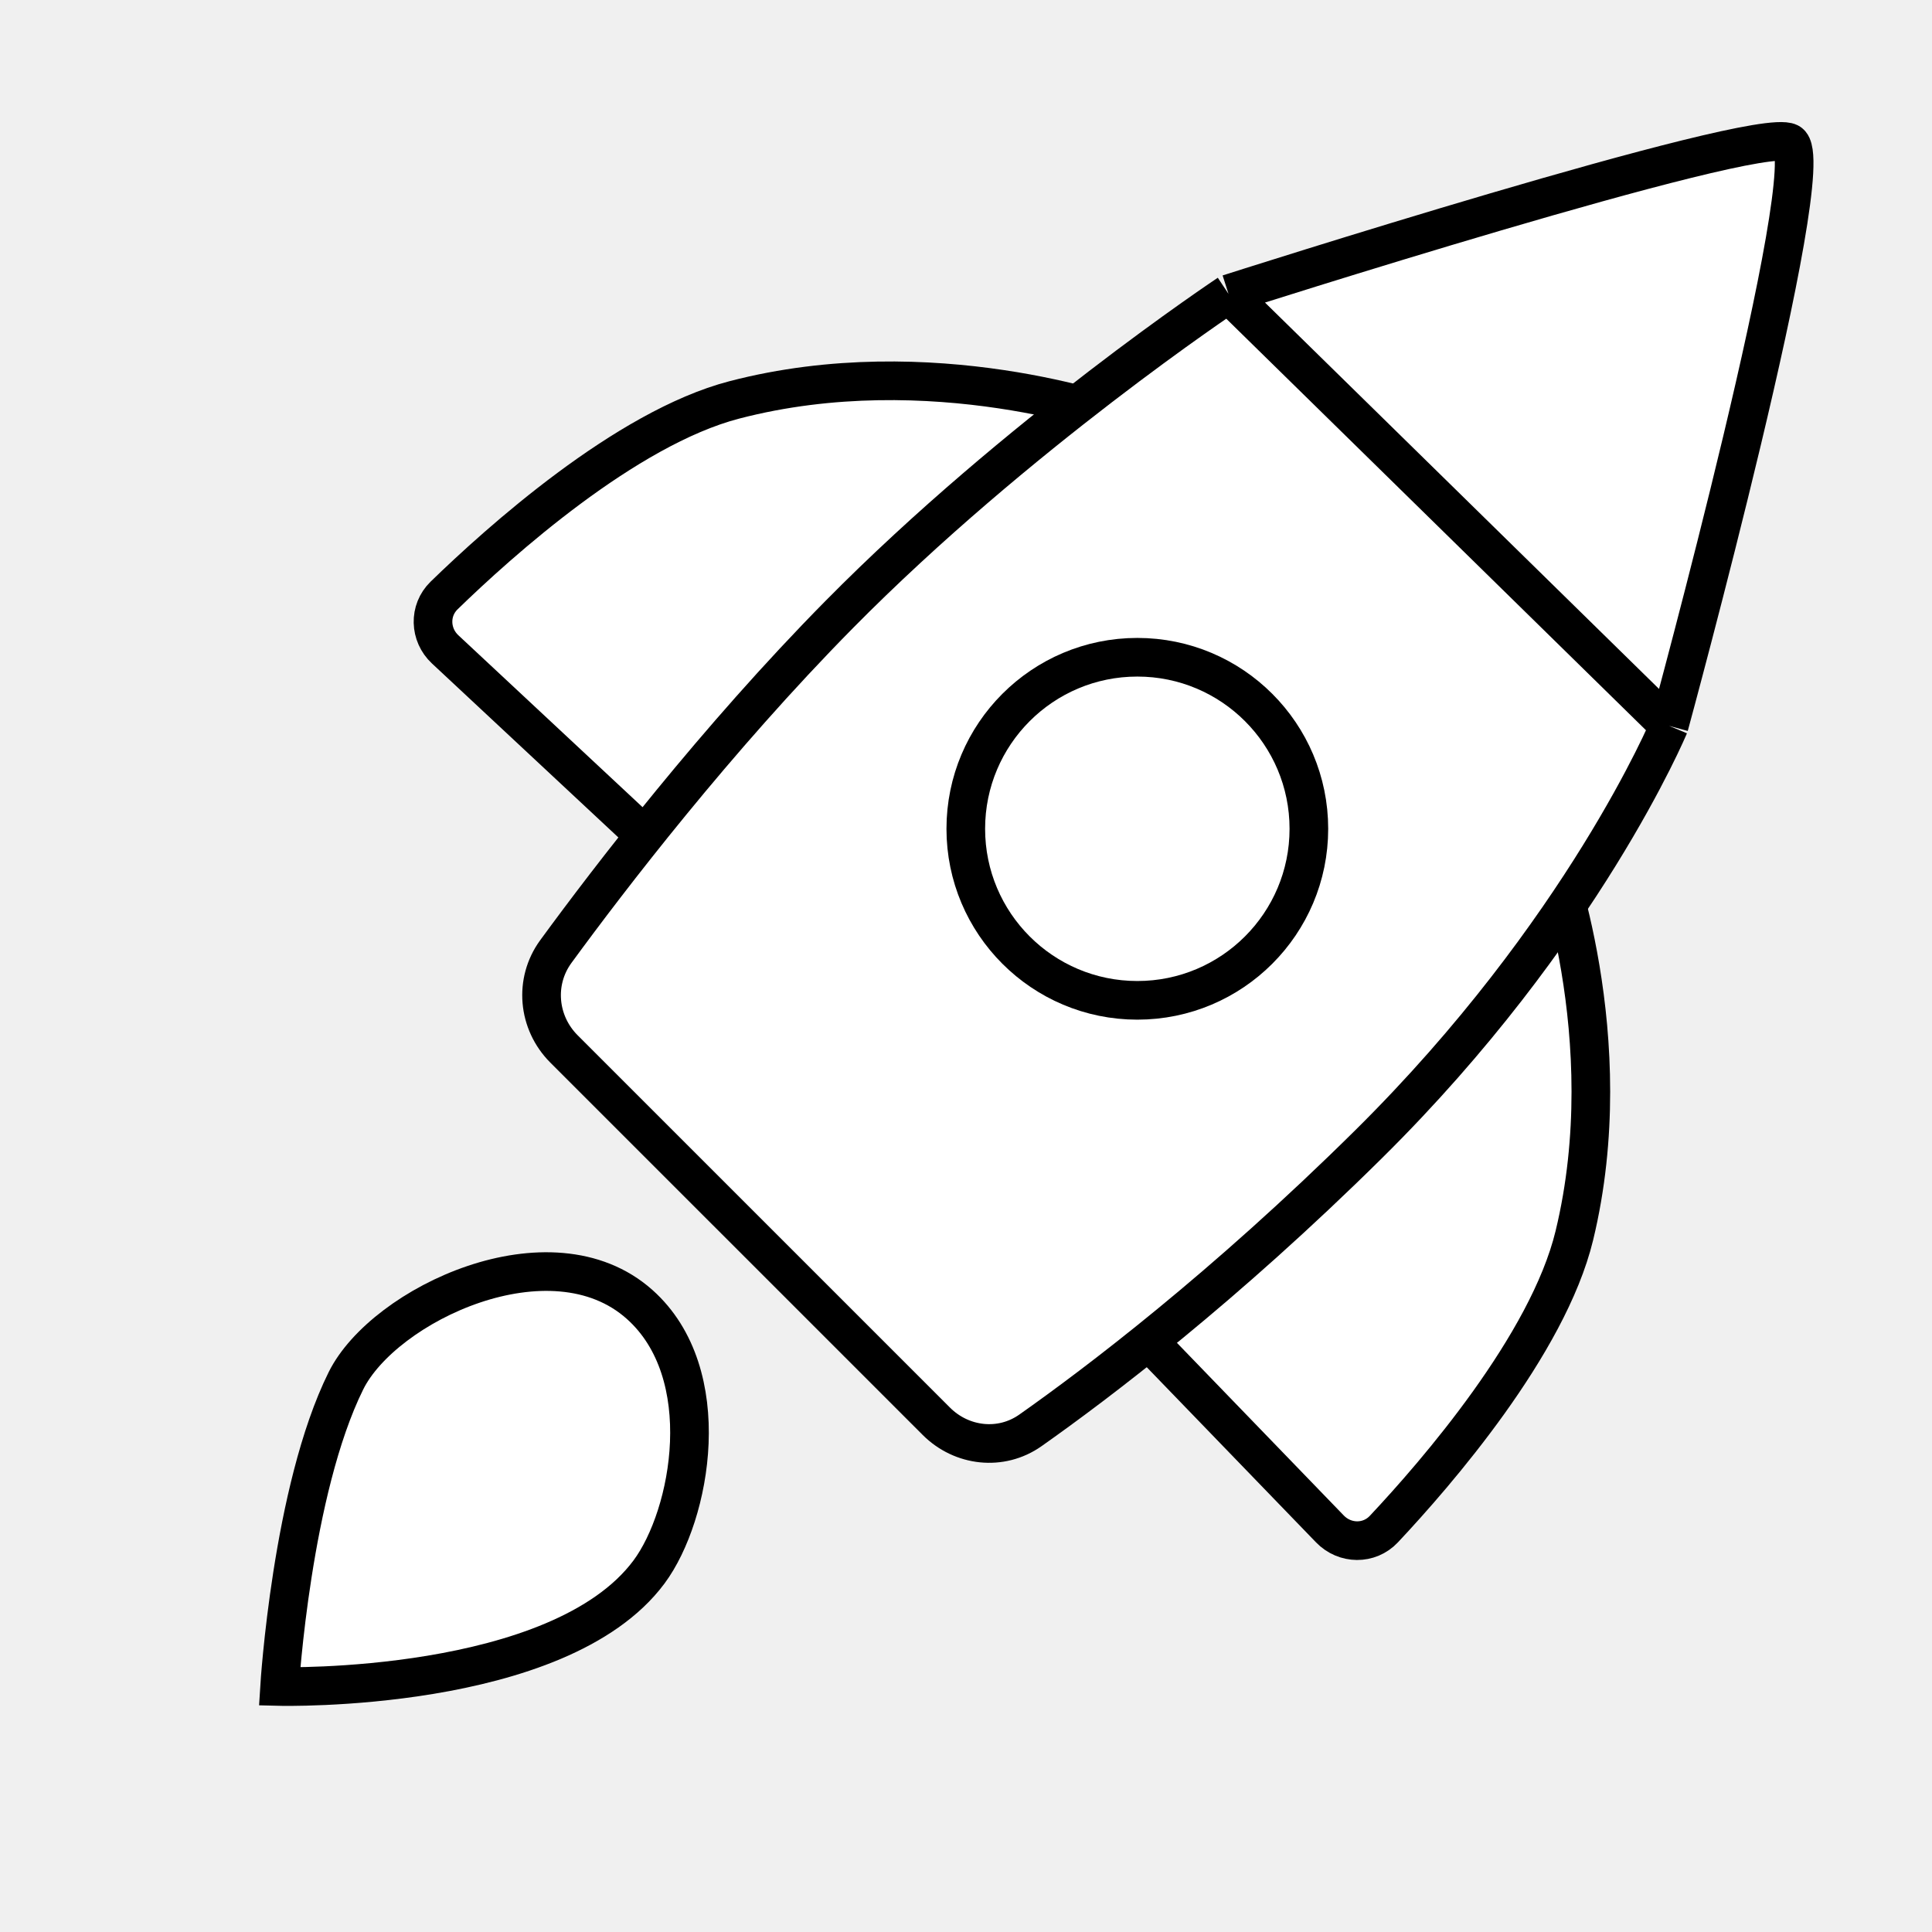
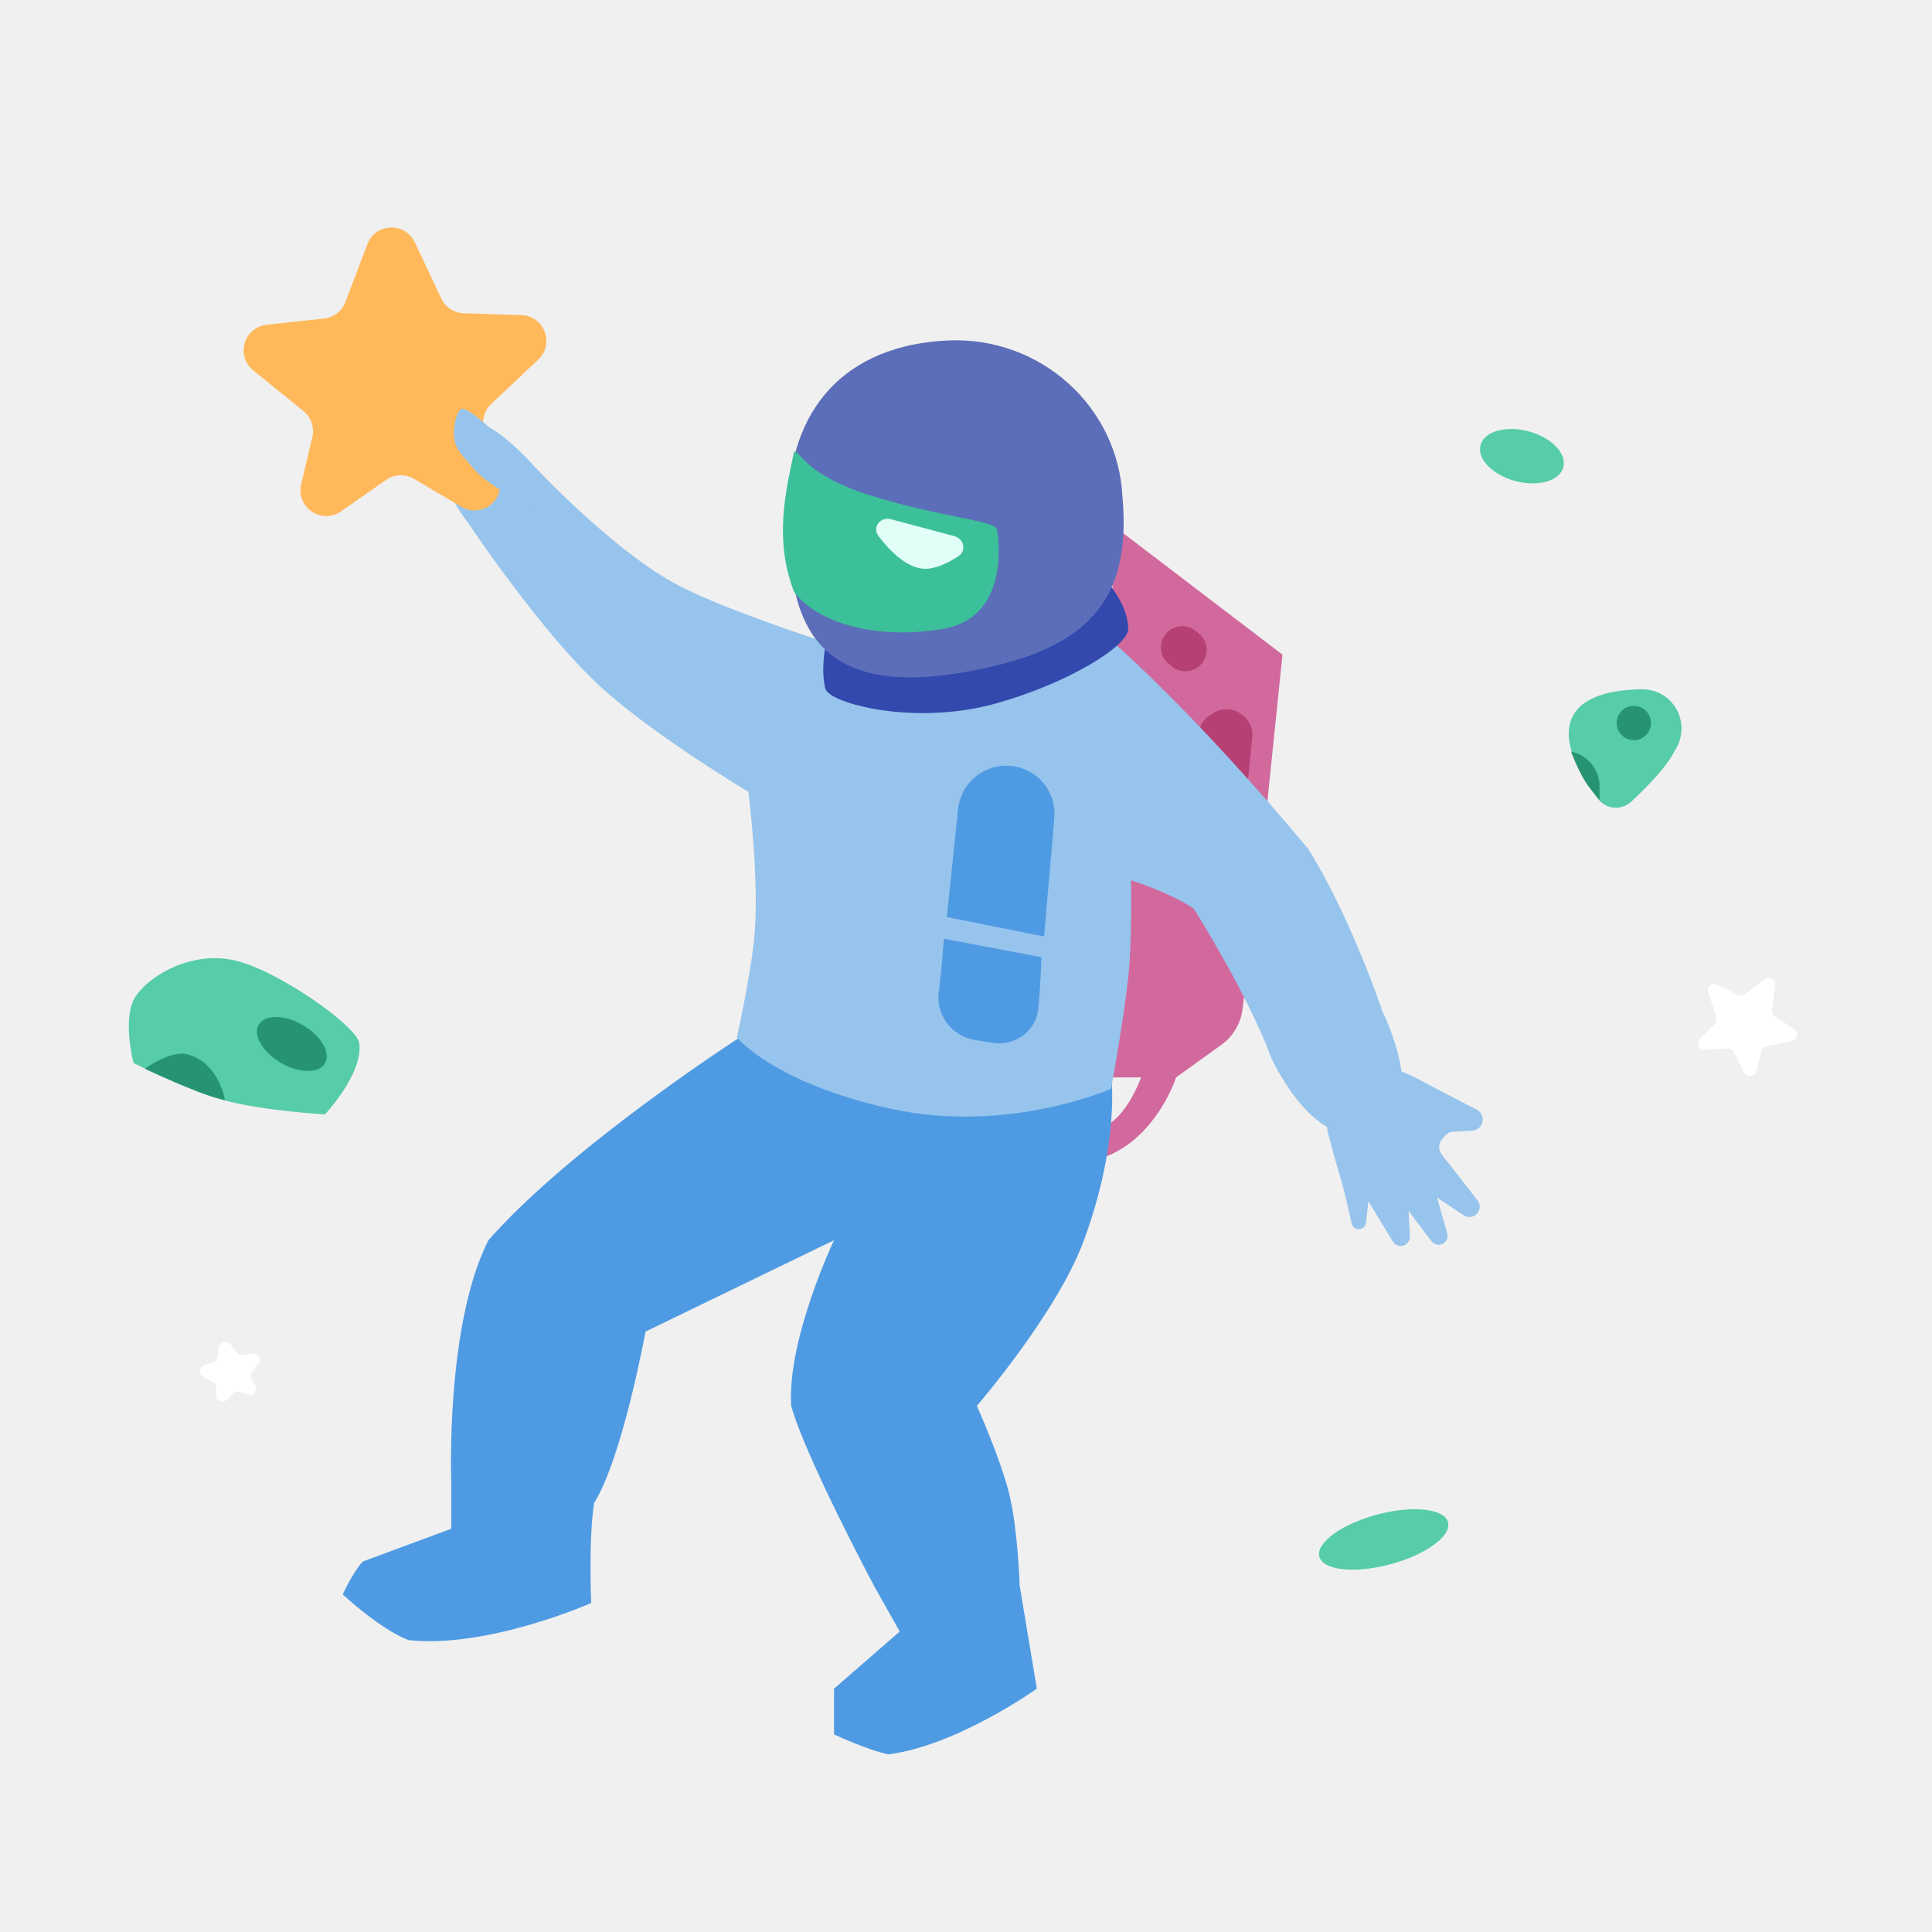
- <svg xmlns="http://www.w3.org/2000/svg" width="100" height="100" viewBox="0 0 100 100" fill="none" style="width: 150px; height: 150px;">
+ <svg xmlns="http://www.w3.org/2000/svg" width="150" height="150" viewBox="0 0 150 150" fill="none" style="width: 222px; height: 222px;">
  <style>
-      .line-rocket1 {animation:line-rocket1-flame 200ms infinite linear; transform-origin: 34px 70px;}
-      @keyframes line-rocket1-flame {
-          0%{transform:scale(1);}
-          50%{transform:scale(1.5);}
+      .astronaut1-man {animation:astronaut1-man 4s infinite;}
+      @keyframes astronaut1-man {
+          0%{transform: translate3d(0, -8px, 0);}
+          50%{transform: translate3d(0, 8px, 0);}
+          100%{transform: translate3d(0, -8px, 0);}
     }
+ 
+      .astronaut1-right-star {animation:astronaut1-right-star 4s 200ms infinite;}
+      .astronaut1-left-star {animation:astronaut1-right-star 4s 400ms infinite;}
+      .astronaut1-right-spec {animation:astronaut1-right-star 4s 600ms infinite;}
+      .astronaut1-left-spec {animation:astronaut1-right-star 4s 800ms infinite;}
+      .astronaut1-bottom-spec {animation:astronaut1-right-star 4s 300ms infinite;}
+      .astronaut1-right-rock {animation:astronaut1-right-star 4s 1s infinite;}
+      .astronaut1-left-rock {animation:astronaut1-right-star 4s 1200ms infinite;}
+      @keyframes astronaut1-right-star {
+          0%{transform: translate3d(0, 0, 0);}
+          50%{transform: translate3d(0, 10px, 0);}
+          100%{transform: translate3d(0, 0, 0);}
+      }
+ 
     @media (prefers-reduced-motion: reduce) {
-          .line-rocket1 {
+          .astronaut1-man, .astronaut1-right-star, .astronaut1-left-star, .astronaut1-right-spec, .astronaut1-left-spec, .astronaut1-bottom-spec, .astronaut1-right-rock, .astronaut1-left-rock {
             animation: none;
         }
     }
    </style>
-   <path class="stroke1 fill1" d="M23.042 33.612L34.894 44.674L57.98 21.588C57.98 21.588 48.213 18.037 38.002 20.701C32.377 22.168 25.811 28.076 22.985 30.824C22.192 31.596 22.233 32.857 23.042 33.612Z" fill="#fff" stroke="#000" stroke-width="2px" style="animation-duration: 0.2s;" />
-   <path class="stroke1 fill1" d="M68.838 79.139L57.572 67.482L80.251 43.997C80.251 43.997 83.972 53.7 81.487 63.956C80.118 69.606 74.326 76.274 71.627 79.147C70.869 79.954 69.608 79.935 68.838 79.139Z" fill="#fff" stroke="#000" stroke-width="2px" style="animation-duration: 0.2s;" />
-   <path class="fill1" d="M48.464 73.564L29.192 54.293C27.832 52.933 27.635 50.804 28.77 49.252C31.547 45.454 37.055 38.27 43.441 31.803C52.652 22.476 63.587 15.209 63.587 15.209C63.587 15.209 90.832 6.494 92.608 7.382C94.384 8.27 86.393 37.571 86.393 37.571C86.393 37.571 81.953 48.225 70.851 59.212C63.356 66.63 56.799 71.595 53.33 74.039C51.811 75.108 49.777 74.878 48.464 73.564Z" fill="#fff" stroke-width="2px" style="animation-duration: 0.2s;" />
-   <path class="stroke1" d="M63.587 15.209C63.587 15.209 52.652 22.476 43.441 31.803C37.055 38.27 31.547 45.454 28.77 49.252C27.635 50.804 27.832 52.933 29.192 54.293L48.464 73.564C49.777 74.878 51.811 75.108 53.33 74.039C56.799 71.595 63.356 66.63 70.851 59.212C81.953 48.225 86.393 37.571 86.393 37.571M63.587 15.209C63.587 15.209 90.832 6.494 92.608 7.382C94.384 8.27 86.393 37.571 86.393 37.571M63.587 15.209L86.393 37.571" stroke="#000" stroke-width="2px" style="animation-duration: 0.2s;" />
-   <circle class="stroke1 fill1" cx="58.868" cy="42.898" r="8.879" fill="#fff" stroke="#000" stroke-width="2px" style="animation-duration: 0.2s;" />
-   <path class="line-rocket1 stroke2 fill2" d="M33.596 81.36C35.782 78.414 37.125 71.099 33.105 67.516C28.512 63.421 19.866 67.516 17.905 71.471C15.1 77.128 14.472 87.293 14.472 87.293C14.472 87.293 28.923 87.655 33.596 81.36Z" fill="#fff" stroke="#000" stroke-width="2px" style="animation-duration: 0.2s;" />
+   <g class="astronaut1-man" style="animation-duration: 4s;">
+     <path class="fillCls8" d="M86.487 40.847L99.571 50.827L97.908 67.016L96.464 78.374C96.324 79.475 95.733 80.469 94.832 81.117L91.31 83.649C91.31 83.649 90.477 86.31 88.261 88.306C86.045 90.302 83.603 90.302 83.603 90.302V88.084C83.603 88.084 85.154 88.097 86.487 86.975C87.819 85.854 88.593 83.649 88.593 83.649H85.378L86.487 40.847Z" fill="#D2699D" stroke-width="2px" />
+     <path class="fillCls3" d="M37.92 96.29C44.351 88.971 57.436 80.544 57.436 80.544L86.266 83.427C86.266 83.427 87.004 88.528 84.159 96.29C82.1 101.906 75.843 109.152 75.843 109.152C75.843 109.152 77.738 113.365 78.393 116.138C79.03 118.833 79.169 123.124 79.169 123.124L80.5 131.108C80.5 131.108 74.29 135.543 68.968 136.208C67.189 135.818 64.754 134.656 64.754 134.656V131.108L69.855 126.672L67.859 123.124C67.859 123.124 62.536 113.144 61.427 109.152C61.1 103.974 64.754 96.29 64.754 96.29L50.117 103.386C50.117 103.386 48.343 113.144 46.125 116.693C45.675 119.701 45.904 124.455 45.904 124.455C45.904 124.455 37.92 128.003 31.71 127.338C29.45 126.453 26.609 123.789 26.609 123.789C26.609 123.789 27.379 122.103 28.162 121.239L35.037 118.689V115.14C35.037 115.14 34.553 102.932 37.92 96.29Z" fill="#4F9BE3" stroke-width="2px" />
+     <path class="fillCls9" d="M93.056 56.932C93.136 56.314 93.499 55.769 94.038 55.457L94.233 55.344C95.646 54.526 97.391 55.654 97.225 57.279L96.275 66.541C96.161 67.653 95.157 68.456 94.047 68.323L93.629 68.272C92.526 68.14 91.742 67.133 91.884 66.031L93.056 56.932Z" fill="#B64074" stroke-width="2px" />
+     <path class="fillCls9" d="M93.068 49.175L92.83 48.982C92.318 48.568 91.61 48.496 91.025 48.798C89.962 49.349 89.815 50.812 90.749 51.562L90.988 51.754C91.499 52.165 92.204 52.235 92.787 51.934C93.848 51.385 93.997 49.927 93.068 49.175Z" fill="#B64074" stroke-width="2px" />
+     <path class="fillCls2" d="M101.567 65.907C92.696 55.249 86.265 49.718 86.265 49.718H63.644C63.644 49.718 56.431 47.382 52.777 45.504C47.688 42.888 41.467 36.19 41.467 36.19C41.467 36.19 36.589 30.633 35.479 33.528C32.375 35.746 36.366 40.625 36.366 40.625C36.366 40.625 41.907 48.962 46.568 53.266C50.628 57.016 58.1 61.471 58.1 61.471C58.1 61.471 59.015 68.525 58.543 73.004C58.23 75.977 57.212 80.544 57.212 80.544C57.212 80.544 60.096 84.105 69.188 86.088C78.28 88.071 86.264 84.536 86.264 84.536C86.264 84.536 87.234 79.273 87.595 75.887C87.909 72.947 87.817 68.346 87.817 68.346C87.817 68.346 90.988 69.354 92.696 70.564C97.354 78.092 98.684 82.096 98.684 82.096C98.684 82.096 102.235 90.067 106.889 87.64C111.104 86.088 107.336 78.535 107.336 78.535C107.336 78.535 104.895 71.217 101.567 65.907Z" fill="#96C4EC" stroke-width="2px" />
+     <path class="fillCls2" d="M106.776 81.977L105.541 79.991L101.765 82.411L102.54 84.245C102.678 84.569 102.772 84.91 102.815 85.259C102.876 85.758 102.962 86.525 103 87.158C103.02 87.487 103.061 87.814 103.145 88.132C103.341 88.869 103.724 90.286 103.99 91.151C104.37 92.383 104.761 94.142 104.941 94.984C105 95.261 105.255 95.452 105.538 95.43C105.806 95.41 106.021 95.202 106.052 94.935L106.244 93.266L108.143 96.392C108.297 96.644 108.59 96.776 108.881 96.723C109.234 96.659 109.484 96.342 109.465 95.984L109.361 94.016L111.137 96.369C111.355 96.657 111.757 96.732 112.063 96.541C112.329 96.376 112.452 96.055 112.366 95.755L111.57 92.984L113.65 94.354C113.986 94.576 114.434 94.512 114.696 94.206C114.941 93.918 114.951 93.497 114.718 93.198L112.377 90.196C112.241 90.021 112.084 89.861 111.959 89.678C111.779 89.414 111.593 88.98 111.89 88.547C112.177 88.128 112.429 87.969 112.583 87.908C112.685 87.868 112.797 87.868 112.906 87.862L114.297 87.788C114.575 87.774 114.829 87.626 114.98 87.391C115.255 86.962 115.101 86.388 114.647 86.154C113.52 85.573 111.501 84.528 110.06 83.758C109.327 83.366 108.613 83.105 108.086 82.943C107.552 82.779 107.071 82.452 106.776 81.977Z" fill="#96C4EC" stroke-width="2px" />
+     <path class="fillCls3" d="M73.514 71.199L81.064 72.707C81.064 72.707 81.353 69.204 81.565 66.937C81.662 65.896 81.767 64.619 81.859 63.463C82.003 61.629 80.783 59.97 78.993 59.548C76.767 59.022 74.594 60.595 74.375 62.871C74.293 63.722 74.207 64.579 74.126 65.318C73.874 67.631 73.514 71.199 73.514 71.199Z" fill="#4F9BE3" stroke-width="2px" />
+     <path class="fillCls3" d="M80.855 74.32L73.286 72.882C73.286 72.882 73.099 75.421 72.885 77.024C72.645 78.829 73.925 80.47 75.723 80.753L77.066 80.965C78.782 81.236 80.423 80.074 80.611 78.347C80.781 76.782 80.855 74.32 80.855 74.32Z" fill="#4F9BE3" stroke-width="2px" />
+     <path class="fillCls7" d="M87.596 48.831C87.596 47.004 86.044 45.282 86.044 45.282C86.044 45.282 81.186 50.305 76.73 51.492C71.933 52.769 64.088 50.161 64.088 50.161C64.088 50.161 63.705 52.066 64.088 53.488C64.384 54.584 70.965 56.411 77.395 54.597C82.941 53.032 87.596 50.161 87.596 48.831Z" fill="#3349AD" stroke-width="2px" />
+     <path class="fillCls4" d="M87.152 38.629C86.825 31.523 80.731 26.122 73.624 26.432C65.641 26.78 61.205 31.754 61.205 39.516C61.205 47.278 62.092 55.288 77.173 51.714C84.808 49.904 87.818 46.169 87.152 38.629Z" fill="#5C6EB9" stroke-width="2px" />
+     <path class="fillCls5" d="M73.183 48.83C78.727 47.906 77.396 41.068 77.396 41.068C77.173 40.417 73.183 40.182 67.749 38.518C62.316 36.855 62.093 34.859 61.65 35.081C60.984 38.186 60.097 41.956 61.65 45.947C63.26 48.165 67.638 49.755 73.183 48.83Z" fill="#3CC099" stroke-width="2px" />
+     <path class="fillCls6" d="M74.085 41.622L69.18 40.314C68.337 40.09 67.688 40.946 68.218 41.638C69.134 42.834 70.454 44.151 71.835 44.161C72.675 44.166 73.631 43.69 74.398 43.193C75.06 42.765 74.847 41.825 74.085 41.622Z" fill="#E1FFF6" stroke-width="2px" />
+     <path class="fillCls1" d="M28.528 18.954C29.156 17.305 31.456 17.218 32.207 18.815L34.258 23.174C34.578 23.855 35.252 24.298 36.004 24.322L40.482 24.465C42.26 24.521 43.085 26.697 41.791 27.918L38.139 31.365C37.58 31.892 37.373 32.693 37.605 33.425L38.747 37.023C39.302 38.773 37.405 40.283 35.824 39.35L32.142 37.177C31.468 36.779 30.623 36.811 29.981 37.258L26.474 39.704C24.968 40.754 22.962 39.391 23.383 37.605L24.25 33.931C24.427 33.183 24.159 32.401 23.562 31.917L19.66 28.756C18.277 27.636 18.935 25.404 20.704 25.213L25.159 24.733C25.906 24.652 26.545 24.159 26.813 23.456L28.528 18.954Z" fill="#FFB95B" stroke-width="2px" />
+     <path class="fillCls2" d="M35.925 31.742C36.369 31.742 37.921 33.117 37.921 33.117L41.691 39.504C41.691 39.504 38.075 38.035 36.59 36.177C35.96 35.388 35.361 34.964 35.26 33.959C35.169 33.06 35.481 31.742 35.925 31.742Z" fill="#96C4EC" stroke-width="2px" />
+   </g>
+   <path class="astronaut1-right-star fill1" d="M137.023 76.034C137.375 75.767 137.875 76.056 137.821 76.494L137.581 78.414C137.558 78.6 137.642 78.785 137.798 78.89L139.314 79.913C139.682 80.162 139.568 80.731 139.133 80.818L137.158 81.215C136.97 81.252 136.821 81.393 136.772 81.578L136.355 83.173C136.239 83.618 135.636 83.683 135.427 83.275L134.609 81.678C134.519 81.503 134.335 81.397 134.139 81.407L132.348 81.497C131.889 81.52 131.644 80.965 131.971 80.642L133.144 79.484C133.28 79.349 133.328 79.149 133.266 78.968L132.622 77.059C132.48 76.638 132.916 76.255 133.315 76.45L134.959 77.251C135.129 77.334 135.33 77.314 135.48 77.201L137.023 76.034Z" fill="#fff" stroke-width="2px" style="animation-duration: 4s;" />
+   <path class="astronaut1-left-star fill1" d="M17.008 104.603C17.08 104.167 17.641 104.031 17.904 104.387L18.37 105.017C18.482 105.168 18.669 105.244 18.855 105.213L19.555 105.095C19.993 105.021 20.302 105.512 20.047 105.875L19.57 106.555C19.46 106.712 19.449 106.917 19.541 107.084L19.807 107.566C20.03 107.967 19.638 108.431 19.205 108.279L18.598 108.067C18.413 108.002 18.206 108.052 18.071 108.195L17.628 108.66C17.312 108.993 16.752 108.759 16.766 108.3L16.783 107.751C16.789 107.56 16.685 107.382 16.516 107.293L15.78 106.906C15.388 106.699 15.439 106.121 15.862 105.987L16.539 105.772C16.718 105.715 16.851 105.562 16.881 105.376L17.008 104.603Z" fill="#fff" stroke-width="2px" style="animation-duration: 4s;" />
+   <g class="astronaut1-right-rock" style="animation-duration: 4s;">
+     <path class="fillCls10" d="M121.972 55.915C121.259 57.878 122.872 60.468 124.093 62.045C124.734 62.873 125.917 62.932 126.681 62.216C127.615 61.34 128.804 60.146 129.513 59.13C129.73 58.819 129.943 58.466 130.147 58.094C131.306 55.977 129.838 53.477 127.425 53.517C125.113 53.555 122.647 54.06 121.972 55.915Z" fill="#56CCA9" stroke-width="2px" />
+     <path class="fillCls11" d="M124.19 61.059V62.124C124.19 62.124 123.464 61.281 123.082 60.683C122.539 59.834 121.973 58.354 121.973 58.354C123.262 58.612 124.19 59.744 124.19 61.059Z" fill="#269473" stroke-width="2px" />
+     <circle class="fillCls11" cx="126.85" cy="56.136" r="1.331" fill="#269473" stroke-width="2px" />
+   </g>
+   <ellipse class="astronaut1-right-spec fill10" cx="118.163" cy="35.418" rx="3.327" ry="1.996" transform="rotate(15 118.163 35.4177)" fill="#56CCA9" style="animation-duration: 4s;" />
+   <ellipse class="astronaut1-bottom-spec fill10" cx="107.429" cy="119.523" rx="5.171" ry="1.996" transform="rotate(-15 107.429 119.523)" fill="#56CCA9" style="animation-duration: 4s;" />
+   <g class="astronaut1-left-rock fill1" style="animation-duration: 4s;">
+     <path class="fillCls10" d="M10.369 77.65C9.539 79.366 10.369 82.529 10.369 82.529C10.369 82.529 14.509 84.628 17.355 85.412C20.348 86.237 25.227 86.521 25.227 86.521C25.227 86.521 28.22 83.356 27.889 80.977C27.703 79.647 21.436 75.24 18.131 74.546C14.486 73.78 11.119 76.098 10.369 77.65Z" fill="#56CCA9" stroke-width="2px" />
+     <path class="fillCls11" d="M14.581 81.864C13.259 81.504 11.254 82.973 11.254 82.973C11.254 82.973 13.387 83.993 14.802 84.525C16.355 85.191 17.463 85.412 17.463 85.412C17.463 85.412 17.02 82.53 14.581 81.864Z" fill="#269473" stroke-width="2px" />
+     <ellipse class="fillCls11" cx="22.661" cy="81.054" rx="2.974" ry="1.694" transform="rotate(30.2019 22.6611 81.0543)" fill="#269473" />
+   </g>
</svg>
